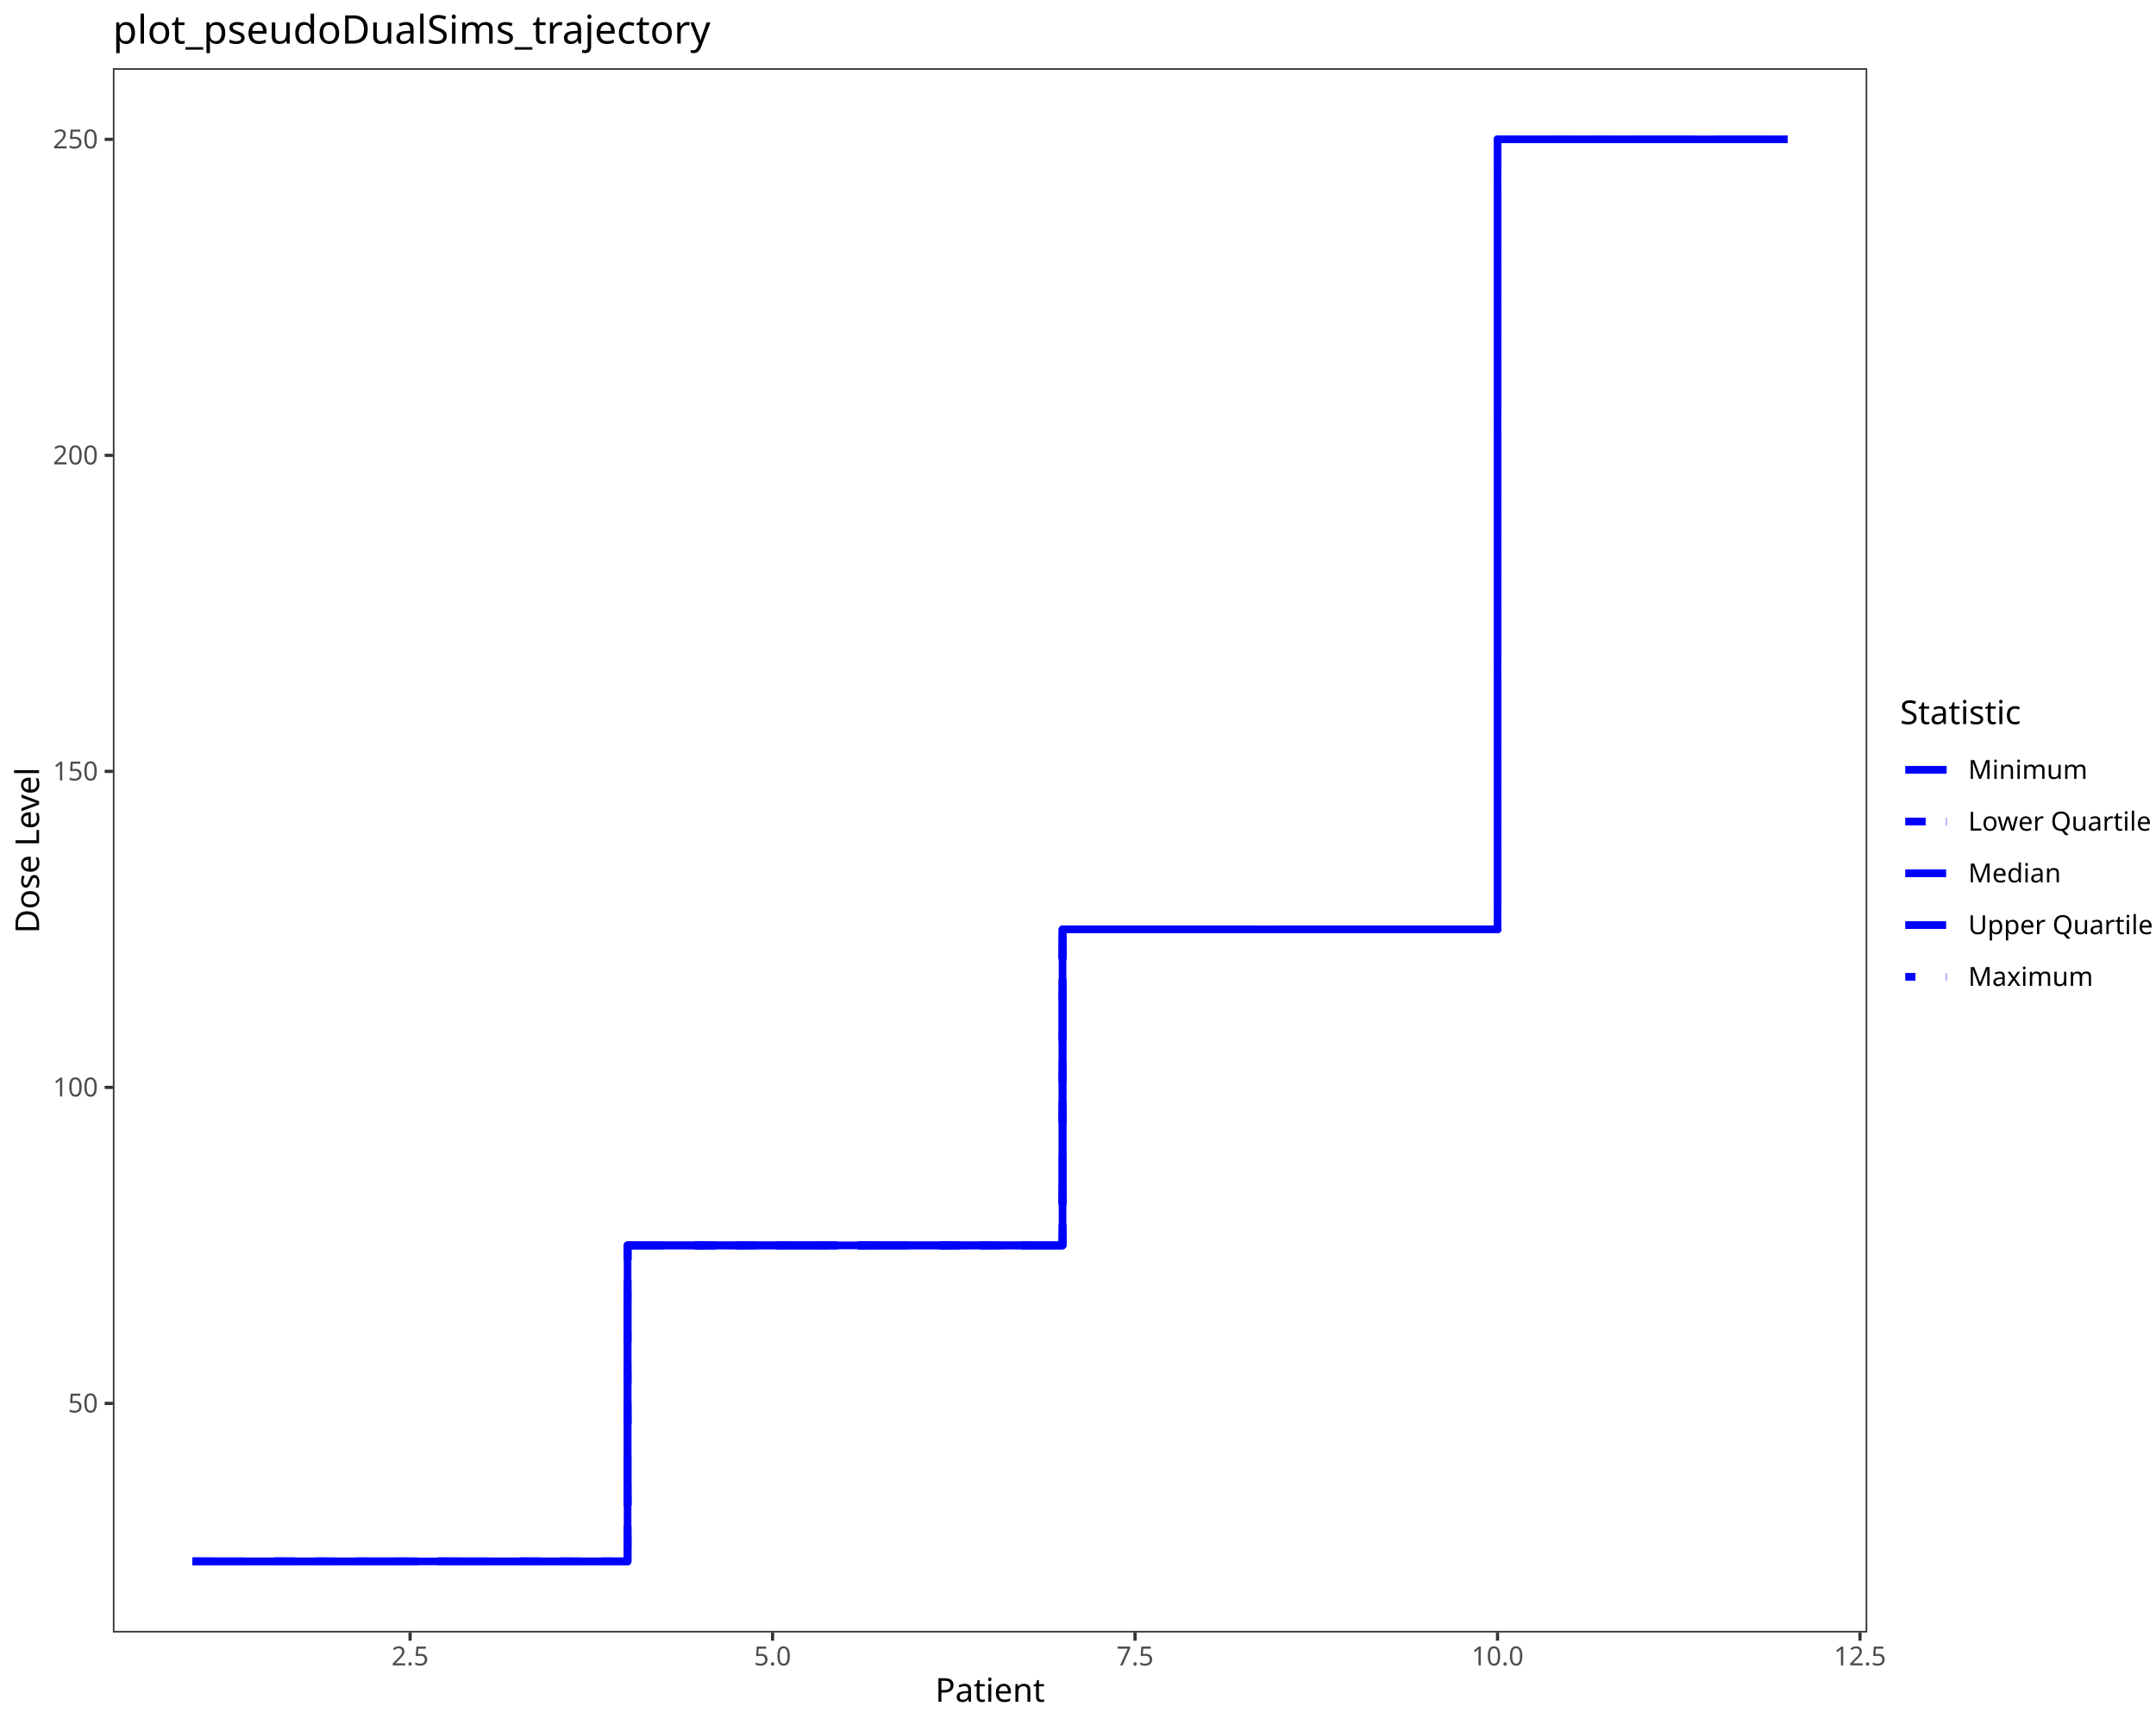
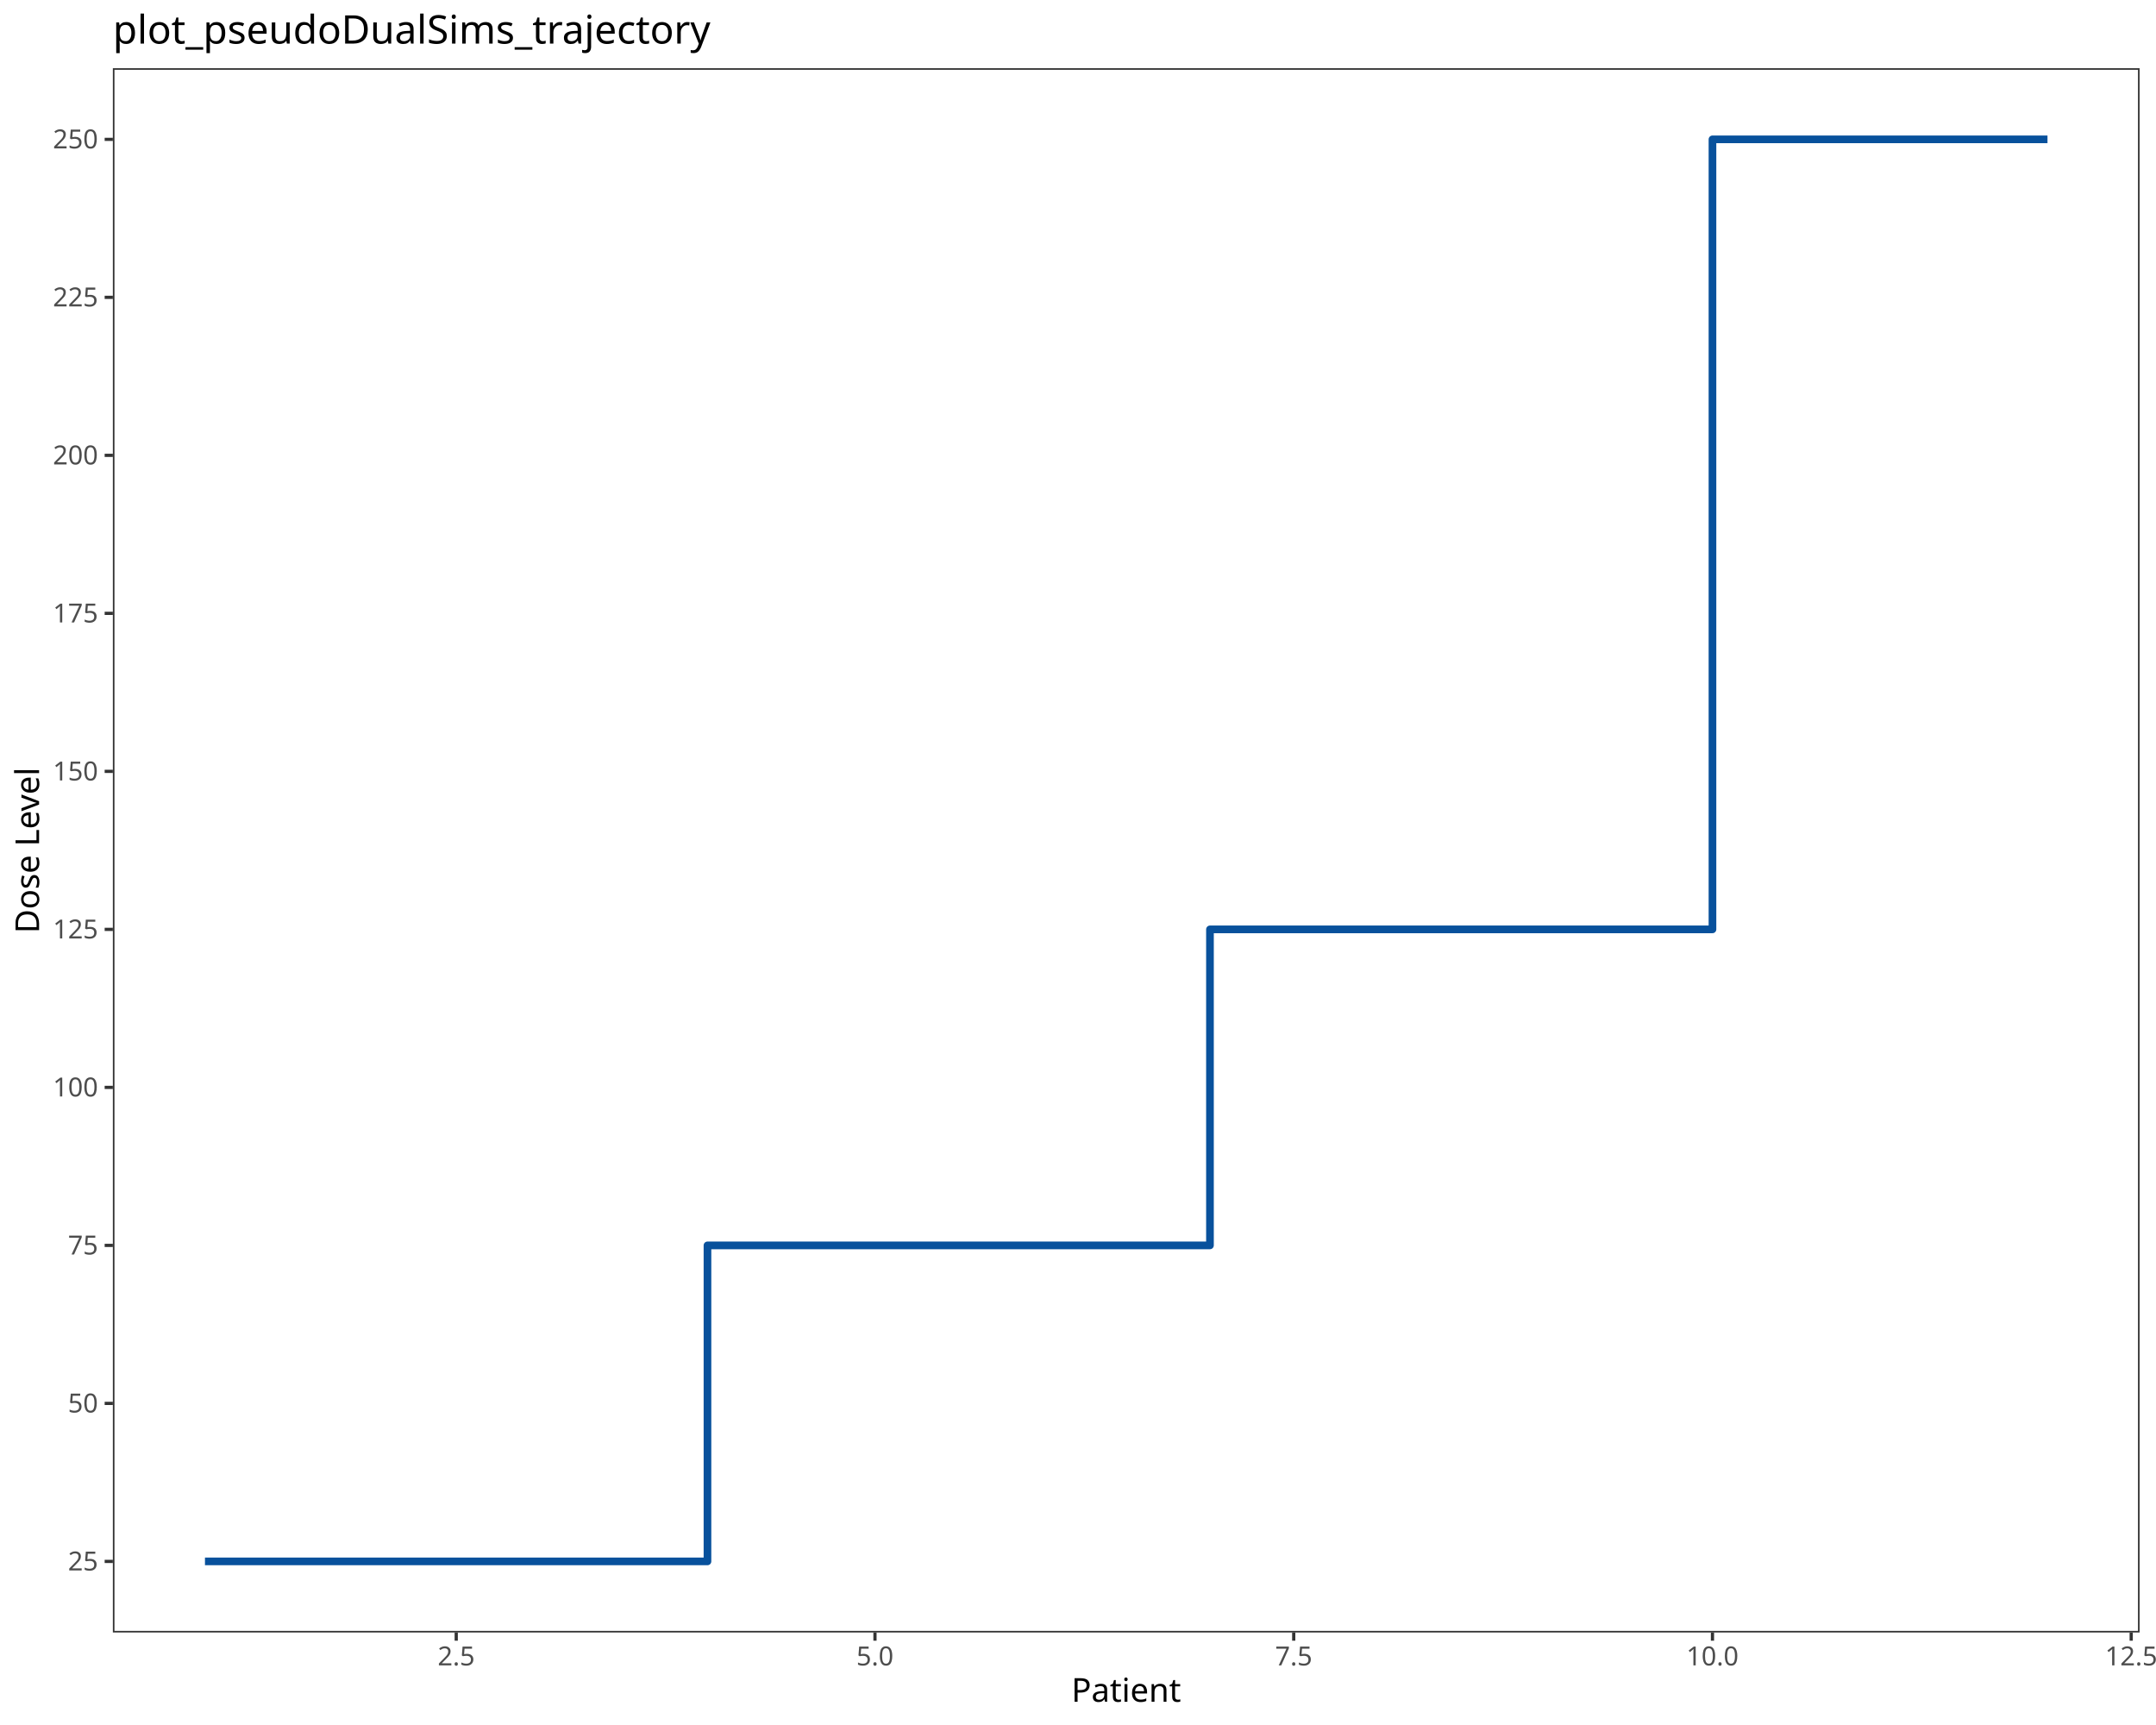
<svg xmlns="http://www.w3.org/2000/svg" class="svglite" data-engine-version="2.0" width="720.00pt" height="576.00pt" viewBox="0 0 720.00 576.00">
  <defs>
    <style type="text/css">
    .svglite line, .svglite polyline, .svglite polygon, .svglite path, .svglite rect, .svglite circle {
      fill: none;
      stroke: #000000;
      stroke-linecap: round;
      stroke-linejoin: round;
      stroke-miterlimit: 10.00;
    }
  </style>
  </defs>
  <rect width="100%" height="100%" style="stroke: none; fill: #FFFFFF;" />
  <defs>
    <clipPath id="cpMC4wMHw3MjAuMDB8MC4wMHw1NzYuMDA=">
      <rect x="0.00" y="0.00" width="720.00" height="576.00" />
    </clipPath>
  </defs>
  <g clip-path="url(#cpMC4wMHw3MjAuMDB8MC4wMHw1NzYuMDA=)">
    <rect x="0.00" y="0.00" width="720.00" height="576.00" style="stroke-width: 1.07; stroke: #FFFFFF; fill: #FFFFFF;" />
  </g>
  <defs>
-     <clipPath id="cpMzcuNjl8NjIzLjU3fDIyLjc4fDU0NS4xMQ==">
-       <rect x="37.69" y="22.78" width="585.88" height="522.33" />
+     <clipPath id="cpMzcuNjl8NzE0LjUyfDIyLjc4fDU0NS4xMQ==">
+       <rect x="37.69" y="22.78" width="676.83" height="522.33" />
    </clipPath>
  </defs>
-   <g clip-path="url(#cpMzcuNjl8NjIzLjU3fDIyLjc4fDU0NS4xMQ==)">
-     <rect x="37.69" y="22.78" width="585.88" height="522.33" style="stroke-width: 1.07; stroke: none; fill: #FFFFFF;" />
-     <polyline points="64.32,521.37 112.74,521.37 112.74,521.37 161.16,521.37 161.16,521.37 209.58,521.37 209.58,415.85 258.00,415.85 258.00,415.85 306.42,415.85 306.42,415.85 354.84,415.85 354.84,310.33 403.26,310.33 403.26,310.33 451.68,310.33 451.68,310.33 500.10,310.33 500.10,46.53 548.52,46.53 548.52,46.53 596.94,46.53 596.94,46.53 " style="stroke-width: 2.56; stroke: #0000FF; stroke-linecap: butt;" />
-     <polyline points="64.32,521.37 112.74,521.37 112.74,521.37 161.16,521.37 161.16,521.37 209.58,521.37 209.58,415.85 258.00,415.85 258.00,415.85 306.42,415.85 306.42,415.85 354.84,415.85 354.84,310.33 403.26,310.33 403.26,310.33 451.68,310.33 451.68,310.33 500.10,310.33 500.10,46.53 548.52,46.53 548.52,46.53 596.94,46.53 596.94,46.53 " style="stroke-width: 2.56; stroke: #0000FF; stroke-dasharray: 6.83,6.83; stroke-linecap: butt;" />
-     <polyline points="64.32,521.37 112.74,521.37 112.74,521.37 161.16,521.37 161.16,521.37 209.58,521.37 209.58,415.85 258.00,415.85 258.00,415.85 306.42,415.85 306.42,415.85 354.84,415.85 354.84,310.33 403.26,310.33 403.26,310.33 451.68,310.33 451.68,310.33 500.10,310.33 500.10,46.53 548.52,46.53 548.52,46.53 596.94,46.53 596.94,46.53 " style="stroke-width: 2.56; stroke: #0000FF; stroke-dasharray: 13.66,6.83; stroke-linecap: butt;" />
-     <polyline points="64.32,521.37 112.74,521.37 112.74,521.37 161.16,521.37 161.16,521.37 209.58,521.37 209.58,415.85 258.00,415.85 258.00,415.85 306.42,415.85 306.42,415.85 354.84,415.85 354.84,310.33 403.26,310.33 403.26,310.33 451.68,310.33 451.68,310.33 500.10,310.33 500.10,46.53 548.52,46.53 548.52,46.53 596.94,46.53 596.94,46.53 " style="stroke-width: 2.56; stroke: #0000FF; stroke-dasharray: 13.66,13.66; stroke-linecap: butt;" />
-     <polyline points="64.32,521.37 112.74,521.37 112.74,521.37 161.16,521.37 161.16,521.37 209.58,521.37 209.58,415.85 258.00,415.85 258.00,415.85 306.42,415.85 306.42,415.85 354.84,415.85 354.84,310.33 403.26,310.33 403.26,310.33 451.68,310.33 451.68,310.33 500.10,310.33 500.10,46.53 548.52,46.53 548.52,46.53 596.94,46.53 596.94,46.53 " style="stroke-width: 2.56; stroke: #0000FF; stroke-dasharray: 3.41,10.24; stroke-linecap: butt;" />
-     <rect x="37.69" y="22.78" width="585.88" height="522.33" style="stroke-width: 1.07; stroke: #333333;" />
+   <g clip-path="url(#cpMzcuNjl8NzE0LjUyfDIyLjc4fDU0NS4xMQ==)">
+     <rect x="37.69" y="22.78" width="676.83" height="522.33" style="stroke-width: 1.07; stroke: none; fill: #FFFFFF;" />
+     <polygon points="68.45,521.37 124.39,521.37 180.33,521.37 236.26,415.85 292.20,415.85 348.14,415.85 404.07,310.33 460.01,310.33 515.95,310.33 571.88,46.53 627.82,46.53 683.76,46.53 683.76,46.53 627.82,46.53 571.88,46.53 515.95,310.33 460.01,310.33 404.07,310.33 348.14,415.85 292.20,415.85 236.26,415.85 180.33,521.37 124.39,521.37 68.45,521.37 " style="stroke-width: 0.00; stroke: none; stroke-linecap: butt; fill: #C6DBEF;" />
+     <polyline points="68.45,521.37 124.39,521.37 180.33,521.37 236.26,415.85 292.20,415.85 348.14,415.85 404.07,310.33 460.01,310.33 515.95,310.33 571.88,46.53 627.82,46.53 683.76,46.53 " style="stroke-width: 1.07; stroke: none; stroke-linecap: butt;" />
+     <polyline points="683.76,46.53 627.82,46.53 571.88,46.53 515.95,310.33 460.01,310.33 404.07,310.33 348.14,415.85 292.20,415.85 236.26,415.85 180.33,521.37 124.39,521.37 68.45,521.37 " style="stroke-width: 1.07; stroke: none; stroke-linecap: butt;" />
+     <polygon points="68.45,521.37 124.39,521.37 180.33,521.37 236.26,415.85 292.20,415.85 348.14,415.85 404.07,310.33 460.01,310.33 515.95,310.33 571.88,46.53 627.82,46.53 683.76,46.53 683.76,46.53 627.82,46.53 571.88,46.53 515.95,310.33 460.01,310.33 404.07,310.33 348.14,415.85 292.20,415.85 236.26,415.85 180.33,521.37 124.39,521.37 68.45,521.37 " style="stroke-width: 0.00; stroke: none; stroke-linecap: butt; fill: #6BAED6;" />
+     <polyline points="68.45,521.37 124.39,521.37 180.33,521.37 236.26,415.85 292.20,415.85 348.14,415.85 404.07,310.33 460.01,310.33 515.95,310.33 571.88,46.53 627.82,46.53 683.76,46.53 " style="stroke-width: 1.07; stroke: none; stroke-linecap: butt;" />
+     <polyline points="683.76,46.53 627.82,46.53 571.88,46.53 515.95,310.33 460.01,310.33 404.07,310.33 348.14,415.85 292.20,415.85 236.26,415.85 180.33,521.37 124.39,521.37 68.45,521.37 " style="stroke-width: 1.07; stroke: none; stroke-linecap: butt;" />
+     <polyline points="68.45,521.37 124.39,521.37 124.39,521.37 180.33,521.37 180.33,521.37 236.26,521.37 236.26,415.85 292.20,415.85 292.20,415.85 348.14,415.85 348.14,415.85 404.07,415.85 404.07,310.33 460.01,310.33 460.01,310.33 515.95,310.33 515.95,310.33 571.88,310.33 571.88,46.53 627.82,46.53 627.82,46.53 683.76,46.53 683.76,46.53 " style="stroke-width: 2.56; stroke: #08519C; stroke-linecap: butt;" />
+     <rect x="37.69" y="22.78" width="676.83" height="522.33" style="stroke-width: 1.07; stroke: #333333;" />
  </g>
  <g clip-path="url(#cpMC4wMHw3MjAuMDB8MC4wMHw1NzYuMDA=)">
+     <text x="32.76" y="524.40" text-anchor="end" style="font-size: 8.80px; fill: #4D4D4D; font-family: sans;" textLength="9.79px" lengthAdjust="spacingAndGlyphs">25</text>
    <text x="32.76" y="471.64" text-anchor="end" style="font-size: 8.80px; fill: #4D4D4D; font-family: sans;" textLength="9.79px" lengthAdjust="spacingAndGlyphs">50</text>
+     <text x="32.76" y="418.88" text-anchor="end" style="font-size: 8.80px; fill: #4D4D4D; font-family: sans;" textLength="9.79px" lengthAdjust="spacingAndGlyphs">75</text>
    <text x="32.76" y="366.12" text-anchor="end" style="font-size: 8.80px; fill: #4D4D4D; font-family: sans;" textLength="14.68px" lengthAdjust="spacingAndGlyphs">100</text>
+     <text x="32.76" y="313.36" text-anchor="end" style="font-size: 8.80px; fill: #4D4D4D; font-family: sans;" textLength="14.68px" lengthAdjust="spacingAndGlyphs">125</text>
    <text x="32.76" y="260.60" text-anchor="end" style="font-size: 8.80px; fill: #4D4D4D; font-family: sans;" textLength="14.68px" lengthAdjust="spacingAndGlyphs">150</text>
+     <text x="32.76" y="207.84" text-anchor="end" style="font-size: 8.80px; fill: #4D4D4D; font-family: sans;" textLength="14.68px" lengthAdjust="spacingAndGlyphs">175</text>
    <text x="32.76" y="155.07" text-anchor="end" style="font-size: 8.80px; fill: #4D4D4D; font-family: sans;" textLength="14.68px" lengthAdjust="spacingAndGlyphs">200</text>
+     <text x="32.76" y="102.31" text-anchor="end" style="font-size: 8.80px; fill: #4D4D4D; font-family: sans;" textLength="14.68px" lengthAdjust="spacingAndGlyphs">225</text>
    <text x="32.76" y="49.55" text-anchor="end" style="font-size: 8.80px; fill: #4D4D4D; font-family: sans;" textLength="14.68px" lengthAdjust="spacingAndGlyphs">250</text>
+     <polyline points="34.95,521.37 37.69,521.37 " style="stroke-width: 1.07; stroke: #333333; stroke-linecap: butt;" />
    <polyline points="34.95,468.61 37.69,468.61 " style="stroke-width: 1.07; stroke: #333333; stroke-linecap: butt;" />
+     <polyline points="34.95,415.85 37.69,415.85 " style="stroke-width: 1.07; stroke: #333333; stroke-linecap: butt;" />
    <polyline points="34.95,363.09 37.69,363.09 " style="stroke-width: 1.07; stroke: #333333; stroke-linecap: butt;" />
+     <polyline points="34.95,310.33 37.69,310.33 " style="stroke-width: 1.07; stroke: #333333; stroke-linecap: butt;" />
    <polyline points="34.95,257.57 37.69,257.57 " style="stroke-width: 1.07; stroke: #333333; stroke-linecap: butt;" />
+     <polyline points="34.95,204.81 37.69,204.81 " style="stroke-width: 1.07; stroke: #333333; stroke-linecap: butt;" />
    <polyline points="34.95,152.05 37.69,152.05 " style="stroke-width: 1.07; stroke: #333333; stroke-linecap: butt;" />
+     <polyline points="34.95,99.29 37.69,99.29 " style="stroke-width: 1.07; stroke: #333333; stroke-linecap: butt;" />
    <polyline points="34.95,46.53 37.69,46.53 " style="stroke-width: 1.07; stroke: #333333; stroke-linecap: butt;" />
-     <polyline points="136.95,547.85 136.95,545.11 " style="stroke-width: 1.07; stroke: #333333; stroke-linecap: butt;" />
-     <polyline points="258.00,547.85 258.00,545.11 " style="stroke-width: 1.07; stroke: #333333; stroke-linecap: butt;" />
-     <polyline points="379.05,547.85 379.05,545.11 " style="stroke-width: 1.07; stroke: #333333; stroke-linecap: butt;" />
-     <polyline points="500.10,547.85 500.10,545.11 " style="stroke-width: 1.07; stroke: #333333; stroke-linecap: butt;" />
-     <polyline points="621.15,547.85 621.15,545.11 " style="stroke-width: 1.07; stroke: #333333; stroke-linecap: butt;" />
-     <text x="136.95" y="556.10" text-anchor="middle" style="font-size: 8.80px; fill: #4D4D4D; font-family: sans;" textLength="12.23px" lengthAdjust="spacingAndGlyphs">2.5</text>
-     <text x="258.00" y="556.10" text-anchor="middle" style="font-size: 8.80px; fill: #4D4D4D; font-family: sans;" textLength="12.23px" lengthAdjust="spacingAndGlyphs">5.0</text>
-     <text x="379.05" y="556.10" text-anchor="middle" style="font-size: 8.80px; fill: #4D4D4D; font-family: sans;" textLength="12.23px" lengthAdjust="spacingAndGlyphs">7.5</text>
-     <text x="500.10" y="556.10" text-anchor="middle" style="font-size: 8.80px; fill: #4D4D4D; font-family: sans;" textLength="17.13px" lengthAdjust="spacingAndGlyphs">10.0</text>
-     <text x="621.15" y="556.10" text-anchor="middle" style="font-size: 8.80px; fill: #4D4D4D; font-family: sans;" textLength="17.13px" lengthAdjust="spacingAndGlyphs">12.5</text>
-     <text x="330.63" y="568.24" text-anchor="middle" style="font-size: 11.00px; font-family: sans;" textLength="34.25px" lengthAdjust="spacingAndGlyphs">Patient</text>
+     <polyline points="152.36,547.85 152.36,545.11 " style="stroke-width: 1.07; stroke: #333333; stroke-linecap: butt;" />
+     <polyline points="292.20,547.85 292.20,545.11 " style="stroke-width: 1.07; stroke: #333333; stroke-linecap: butt;" />
+     <polyline points="432.04,547.85 432.04,545.11 " style="stroke-width: 1.07; stroke: #333333; stroke-linecap: butt;" />
+     <polyline points="571.88,547.85 571.88,545.11 " style="stroke-width: 1.07; stroke: #333333; stroke-linecap: butt;" />
+     <polyline points="711.72,547.85 711.72,545.11 " style="stroke-width: 1.07; stroke: #333333; stroke-linecap: butt;" />
+     <text x="152.36" y="556.10" text-anchor="middle" style="font-size: 8.80px; fill: #4D4D4D; font-family: sans;" textLength="12.23px" lengthAdjust="spacingAndGlyphs">2.5</text>
+     <text x="292.20" y="556.10" text-anchor="middle" style="font-size: 8.80px; fill: #4D4D4D; font-family: sans;" textLength="12.23px" lengthAdjust="spacingAndGlyphs">5.0</text>
+     <text x="432.04" y="556.10" text-anchor="middle" style="font-size: 8.80px; fill: #4D4D4D; font-family: sans;" textLength="12.23px" lengthAdjust="spacingAndGlyphs">7.5</text>
+     <text x="571.88" y="556.10" text-anchor="middle" style="font-size: 8.80px; fill: #4D4D4D; font-family: sans;" textLength="17.13px" lengthAdjust="spacingAndGlyphs">10.0</text>
+     <text x="711.72" y="556.10" text-anchor="middle" style="font-size: 8.80px; fill: #4D4D4D; font-family: sans;" textLength="17.13px" lengthAdjust="spacingAndGlyphs">12.5</text>
+     <text x="376.10" y="568.24" text-anchor="middle" style="font-size: 11.00px; font-family: sans;" textLength="34.25px" lengthAdjust="spacingAndGlyphs">Patient</text>
    <text transform="translate(13.05,283.95) rotate(-90)" text-anchor="middle" style="font-size: 11.00px; font-family: sans;" textLength="55.04px" lengthAdjust="spacingAndGlyphs">Dose Level</text>
-     <rect x="634.53" y="233.08" width="79.99" height="101.73" style="stroke-width: 1.07; stroke: none; fill: #FFFFFF;" />
-     <text x="634.53" y="241.79" style="font-size: 11.00px; font-family: sans;" textLength="38.52px" lengthAdjust="spacingAndGlyphs">Statistic</text>
-     <rect x="634.53" y="248.41" width="17.28" height="17.28" style="stroke-width: 1.07; stroke: none; fill: #FFFFFF;" />
-     <line x1="636.26" y1="257.05" x2="650.08" y2="257.05" style="stroke-width: 2.56; stroke: #0000FF; stroke-linecap: butt;" />
-     <rect x="634.53" y="265.69" width="17.28" height="17.28" style="stroke-width: 1.07; stroke: none; fill: #FFFFFF;" />
-     <line x1="636.26" y1="274.33" x2="650.08" y2="274.33" style="stroke-width: 2.56; stroke: #0000FF; stroke-dasharray: 6.83,6.83; stroke-linecap: butt;" />
-     <rect x="634.53" y="282.97" width="17.28" height="17.28" style="stroke-width: 1.07; stroke: none; fill: #FFFFFF;" />
-     <line x1="636.26" y1="291.61" x2="650.08" y2="291.61" style="stroke-width: 2.56; stroke: #0000FF; stroke-dasharray: 13.66,6.83; stroke-linecap: butt;" />
-     <rect x="634.53" y="300.25" width="17.28" height="17.28" style="stroke-width: 1.07; stroke: none; fill: #FFFFFF;" />
-     <line x1="636.26" y1="308.89" x2="650.08" y2="308.89" style="stroke-width: 2.56; stroke: #0000FF; stroke-dasharray: 13.66,13.66; stroke-linecap: butt;" />
-     <rect x="634.53" y="317.53" width="17.28" height="17.28" style="stroke-width: 1.07; stroke: none; fill: #FFFFFF;" />
-     <line x1="636.26" y1="326.17" x2="650.08" y2="326.17" style="stroke-width: 2.56; stroke: #0000FF; stroke-dasharray: 3.41,10.24; stroke-linecap: butt;" />
-     <text x="657.29" y="260.08" style="font-size: 8.80px; font-family: sans;" textLength="35.70px" lengthAdjust="spacingAndGlyphs">Minimum</text>
-     <text x="657.29" y="277.36" style="font-size: 8.80px; font-family: sans;" textLength="57.23px" lengthAdjust="spacingAndGlyphs">Lower Quartile</text>
-     <text x="657.29" y="294.64" style="font-size: 8.80px; font-family: sans;" textLength="28.87px" lengthAdjust="spacingAndGlyphs">Median</text>
-     <text x="657.29" y="311.92" style="font-size: 8.80px; font-family: sans;" textLength="57.23px" lengthAdjust="spacingAndGlyphs">Upper Quartile</text>
-     <text x="657.29" y="329.20" style="font-size: 8.80px; font-family: sans;" textLength="38.15px" lengthAdjust="spacingAndGlyphs">Maximum</text>
    <text x="37.69" y="14.56" style="font-size: 13.20px; font-family: sans;" textLength="190.06px" lengthAdjust="spacingAndGlyphs">plot_pseudoDualSims_trajectory</text>
  </g>
</svg>
